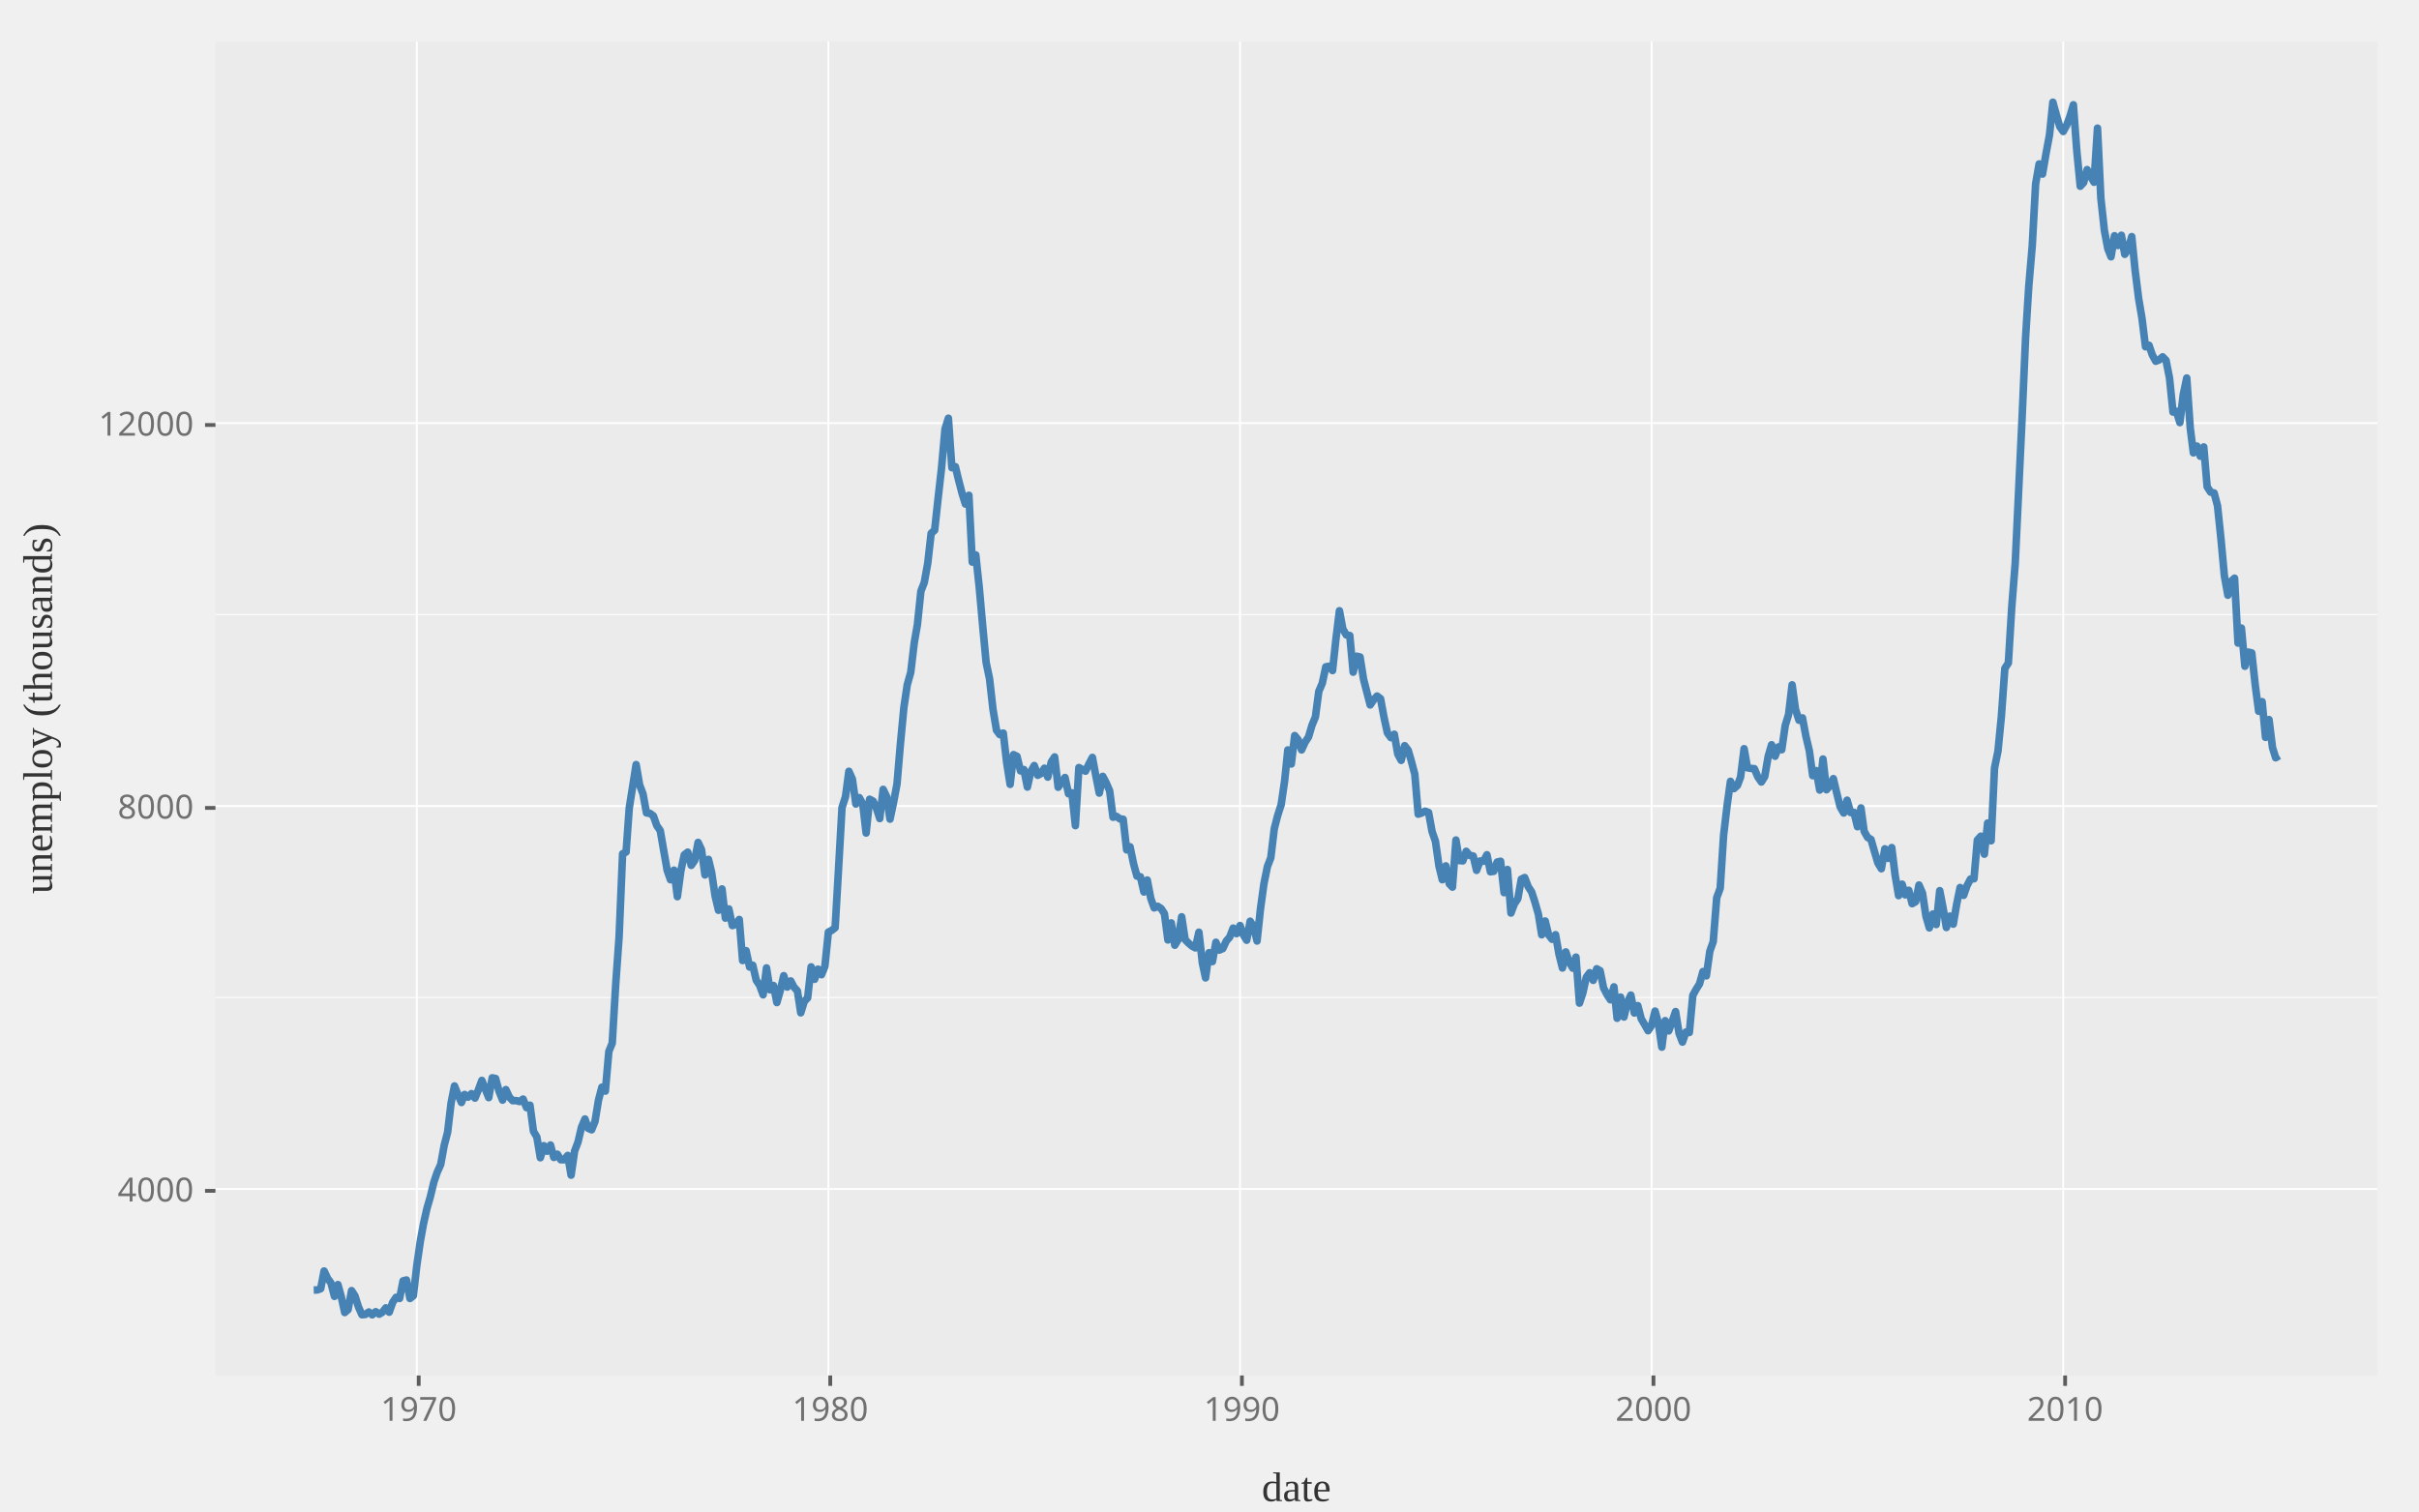
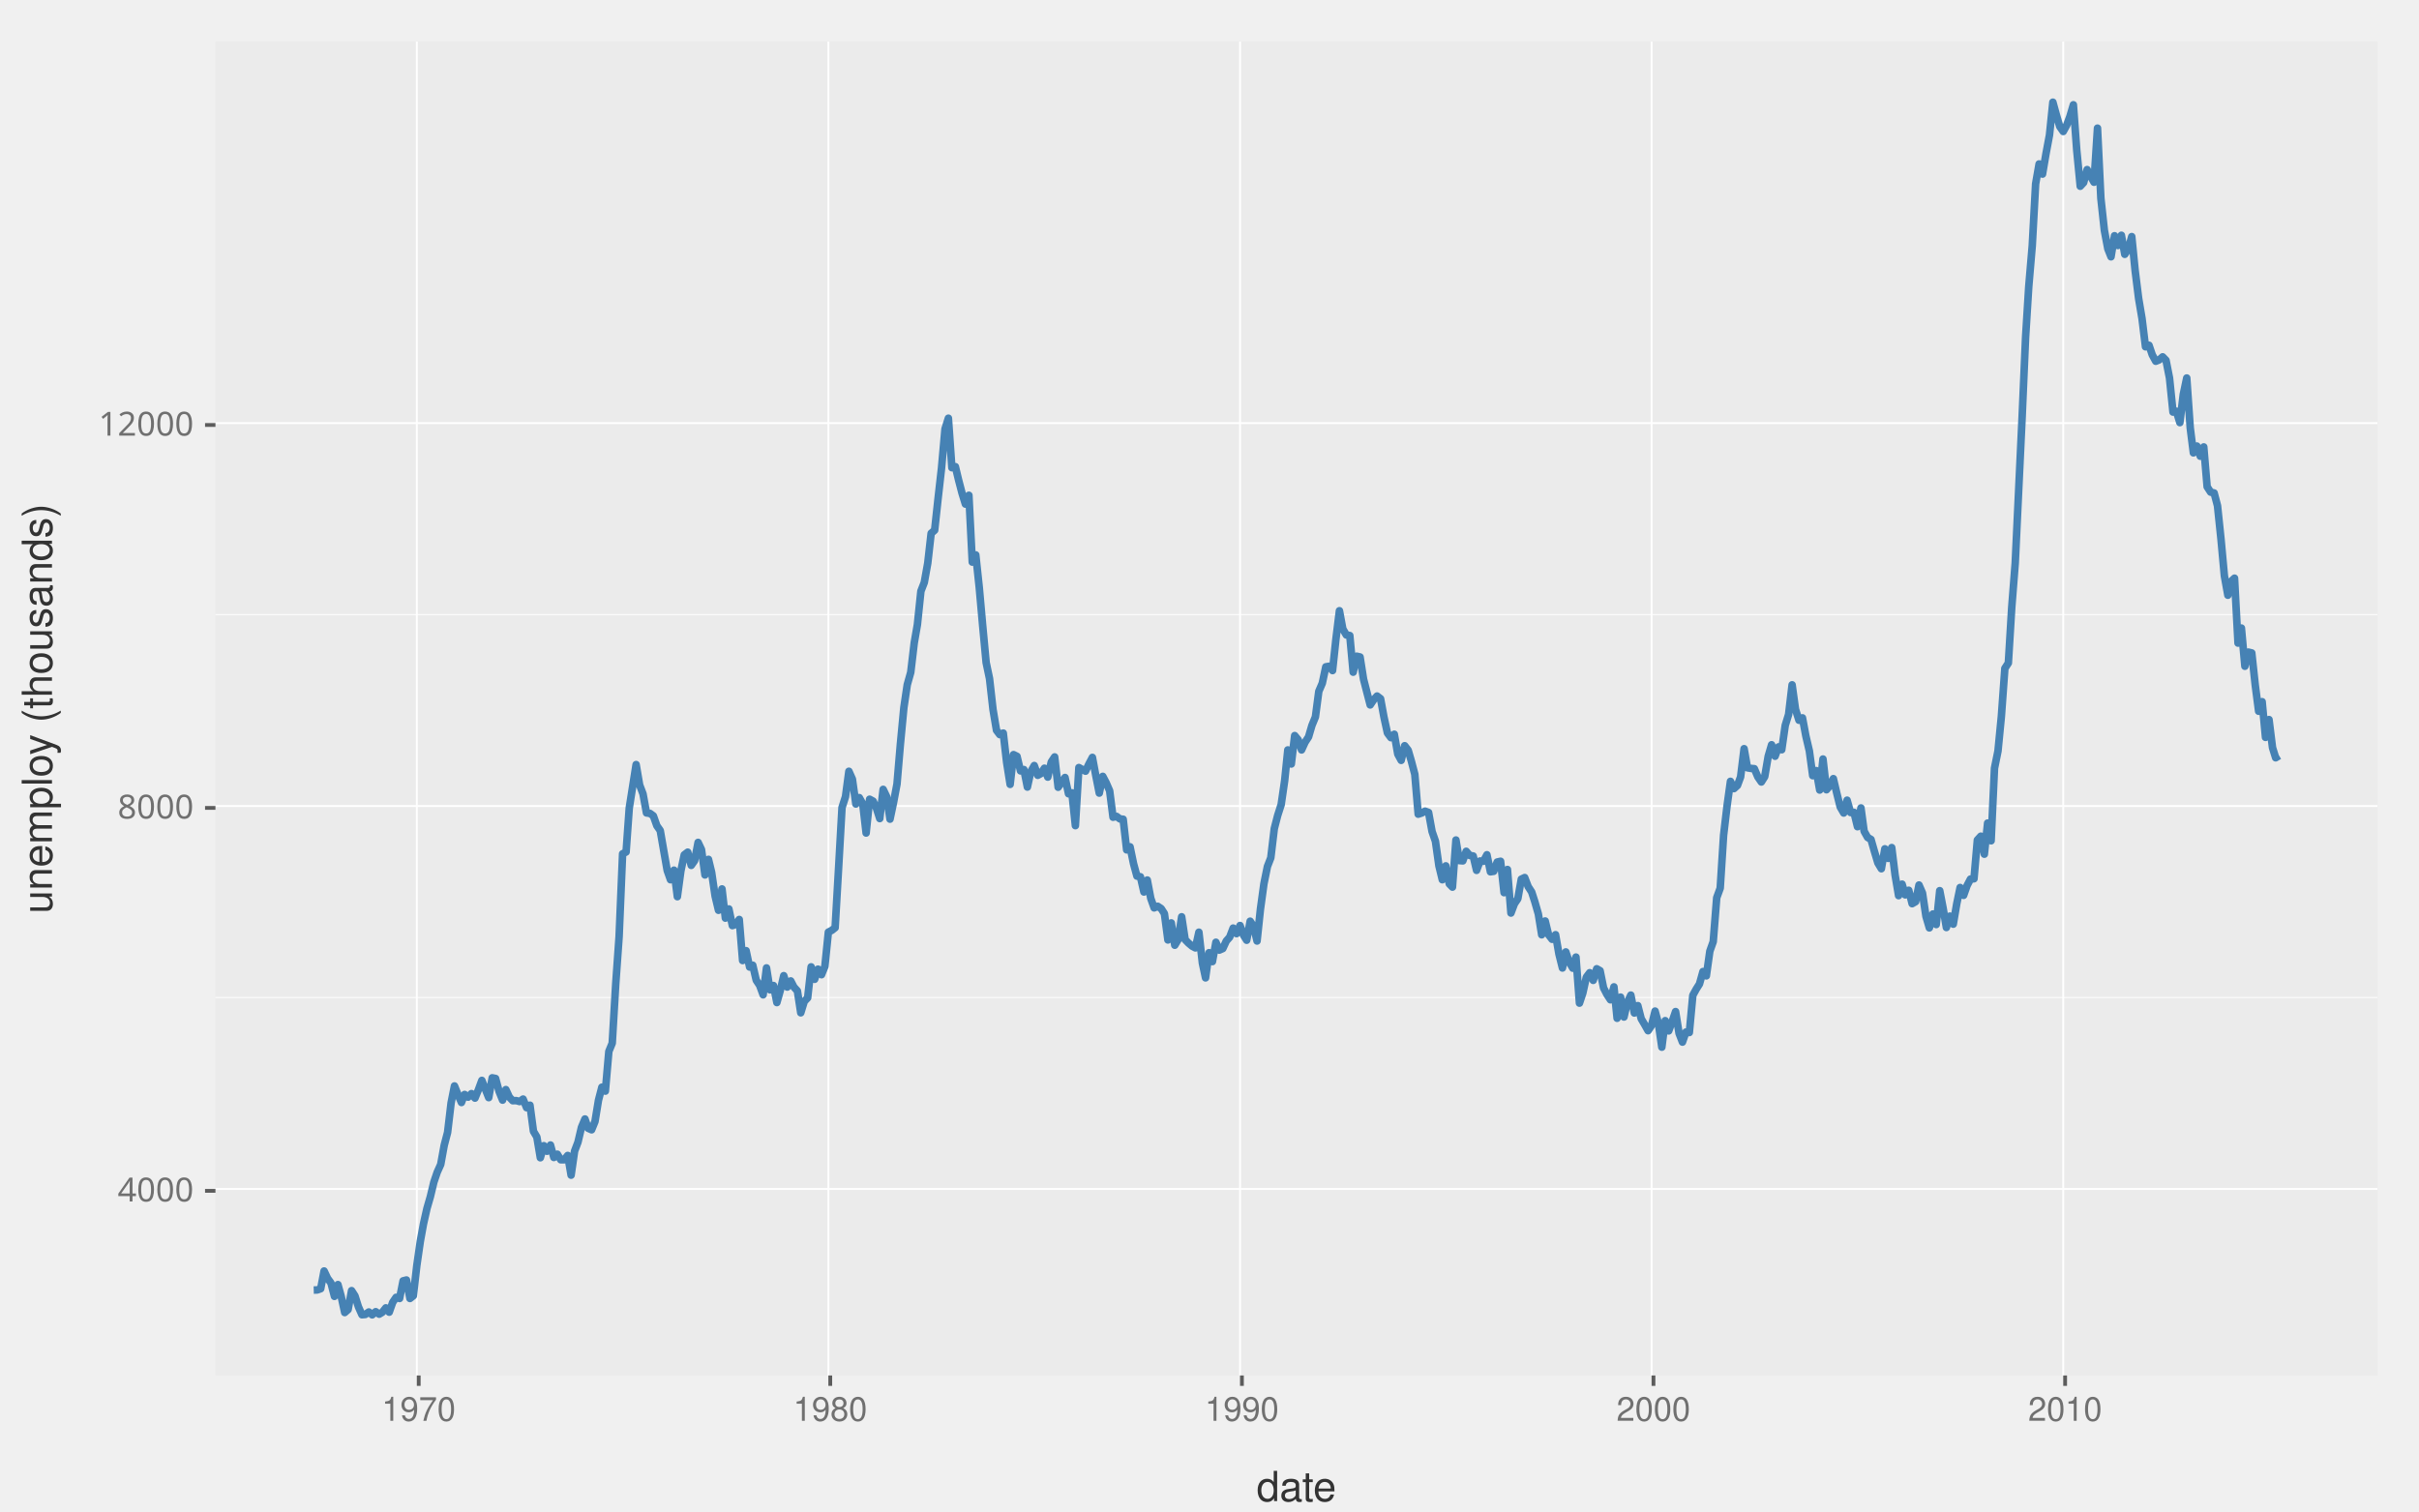
- <svg xmlns="http://www.w3.org/2000/svg" width="640" height="400" class="ggpbi-visual" role="img" aria-label="date vs unemploy (thousands)" style="pointer-events: none; outline: none;" tabindex="0">
+ <svg xmlns="http://www.w3.org/2000/svg" width="640" height="400" class="ggpbi-visual" role="img" aria-label="date vs unemploy (thousands)" style="pointer-events: none; font-family: &quot;Segoe UI&quot;, wf_segoe-ui_normal, helvetica, arial, sans-serif; outline: none;" tabindex="0">
  <defs>
    <clipPath id="ggpbi-clip-panel-7">
      <rect x="0" y="0" width="572" height="353" />
    </clipPath>
  </defs>
  <g transform="translate(57,11)">
    <rect class="ggpbi-panel" width="572" height="353" fill="#EBEBEB" />
    <line class="ggpbi-grid-minor" x1="0" x2="572" y1="252.971" y2="252.971" stroke="#ffffff" stroke-width="0.25" />
    <line class="ggpbi-grid-minor" x1="0" x2="572" y1="151.634" y2="151.634" stroke="#ffffff" stroke-width="0.25" />
    <line class="ggpbi-grid" x1="0" x2="572" y1="303.64" y2="303.64" stroke="#ffffff" stroke-width="0.5" />
    <line class="ggpbi-grid" x1="0" x2="572" y1="202.303" y2="202.303" stroke="#ffffff" stroke-width="0.5" />
    <line class="ggpbi-grid" x1="0" x2="572" y1="100.966" y2="100.966" stroke="#ffffff" stroke-width="0.5" />
    <line class="ggpbi-grid" y1="0" y2="353" x1="53.281" x2="53.281" stroke="#ffffff" stroke-width="0.5" />
    <line class="ggpbi-grid" y1="0" y2="353" x1="162.164" x2="162.164" stroke="#ffffff" stroke-width="0.5" />
    <line class="ggpbi-grid" y1="0" y2="353" x1="271.078" x2="271.078" stroke="#ffffff" stroke-width="0.5" />
    <line class="ggpbi-grid" y1="0" y2="353" x1="379.961" x2="379.961" stroke="#ffffff" stroke-width="0.5" />
    <line class="ggpbi-grid" y1="0" y2="353" x1="488.875" x2="488.875" stroke="#ffffff" stroke-width="0.5" />
    <g class="ggpbi-geom-clip" clip-path="url(#ggpbi-clip-panel-7)">
      <g class="ggpbi-layer-line" role="list" aria-label="Data points">
        <path class="ggpbi-line" d="M26,330.393L26.924,330.368L27.849,330.038L28.743,325.351L29.667,327.302L30.562,328.518L31.486,332.065L32.41,328.949L33.275,332.09L34.199,336.347L35.094,335.561L36.018,330.545L36.912,331.938L37.836,334.852L38.761,336.929L39.655,336.853L40.579,336.195L41.474,336.955L42.398,336.119L43.322,336.777L44.157,336.271L45.081,335.105L45.976,336.245L46.9,333.636L47.795,332.318L48.719,332.622L49.643,327.961L50.538,327.733L51.462,332.622L52.356,331.913L53.281,323.882L54.205,317.498L55.04,312.887L55.964,308.783L56.858,305.692L57.783,301.841L58.677,299.206L59.601,297.154L60.526,292.088L61.42,288.667L62.344,280.89L63.239,276.38L64.163,278.66L65.087,280.763L65.922,278.635L66.846,279.344L67.741,278.407L68.665,279.598L69.559,277.419L70.484,274.911L71.408,277.242L72.302,279.471L73.227,274.227L74.121,274.404L75.045,277.824L75.97,280.13L76.834,277.343L77.759,279.344L78.653,280.282L79.577,280.256L80.472,280.51L81.396,279.851L82.32,282.131L83.215,281.473L84.139,288.389L85.033,289.883L85.958,295.381L86.882,292.189L87.717,293.658L88.641,292.012L89.535,295.305L90.46,294.444L91.354,295.913L92.278,295.913L93.203,294.773L94.097,299.992L95.021,293.608L95.916,291.252L96.84,287.325L97.764,285.121L98.599,287.578L99.523,287.983L100.418,285.779L101.342,280.155L102.236,276.71L103.161,277.748L104.085,267.235L104.979,265.056L105.904,249.425L106.798,236.859L107.722,214.945L108.647,214.463L109.481,202.86L110.406,196.983L111.3,191.333L112.224,196.729L113.119,199.085L114.043,204.127L114.967,204.254L115.862,204.912L116.786,207.522L117.681,208.789L118.605,214.109L119.529,219.378L120.394,221.81L121.318,219.277L122.212,226.294L123.137,219.48L124.031,215.223L124.955,214.514L125.88,218.01L126.774,216.743L127.698,211.93L128.593,213.83L129.517,220.544L130.441,216.414L131.276,219.86L132.2,226.142L133.095,229.892L134.019,224.242L134.913,231.969L135.838,229.537L136.762,233.945L137.656,233.641L138.581,232.324L139.475,243.192L140.399,240.583L141.324,244.915L142.158,244.434L143.083,248.411L143.977,249.754L144.901,252.262L145.796,245.143L146.72,250.945L147.644,249.805L148.539,254.314L149.463,251.021L150.358,247.195L151.282,250.21L152.206,248.589L153.041,250.21L153.965,251.223L154.86,257.025L155.784,254.01L156.678,253.073L157.603,244.865L158.527,248.158L159.421,245.473L160.346,246.942L161.24,244.738L162.164,235.668L163.088,235.187L163.953,234.503L164.877,218.568L165.772,202.708L166.696,199.82L167.591,193.107L168.515,195.184L169.439,201.771L170.333,200.074L171.258,201.72L172.152,209.447L173.076,200.504L174.001,201.011L174.836,202.759L175.76,205.622L176.654,197.895L177.578,199.82L178.473,205.774L179.397,201.391L180.321,196.476L181.216,185.937L182.14,176.234L183.035,170.204L183.959,166.911L184.883,159.108L185.718,154.295L186.642,145.453L187.537,143.147L188.461,138.005L189.355,130.126L190.28,129.315L191.204,120.803L192.098,112.898L193.023,102.537L193.917,99.674L194.841,112.772L195.765,112.493L196.6,115.964L197.525,119.511L198.419,122.399L199.343,120.068L200.238,137.751L201.162,135.851L202.086,144.49L202.981,154.497L203.905,164.327L204.799,168.583L205.724,176.766L206.648,182.264L207.513,183.404L208.437,182.998L209.331,190.751L210.255,196.577L211.15,188.698L212.074,189.154L212.998,193.005L213.893,192.651L214.817,197.287L215.712,193.233L216.636,191.587L217.56,194.171L218.395,193.715L219.319,192.296L220.214,194.652L221.138,190.649L222.032,189.306L222.957,197.337L223.881,196.02L224.775,194.753L225.7,199.06L226.594,198.807L227.518,207.496L228.443,192.119L229.277,192.6L230.202,193.081L231.096,191.181L232.02,189.433L232.915,194.221L233.839,198.883L234.763,194.449L235.658,196.147L236.582,198.275L237.476,205.267L238.401,205.039L239.325,205.723L240.16,205.799L241.084,213.906L241.978,213.095L242.903,217.554L243.797,220.848L244.721,221.025L245.646,225.053L246.54,221.886L247.464,226.751L248.359,229.259L249.283,228.828L250.207,229.436L251.072,230.779L251.996,237.746L252.891,233.236L253.815,239.139L254.709,237.644L255.634,231.615L256.558,237.67L257.452,238.582L258.377,239.367L259.271,239.848L260.195,235.694L261.12,243.876L261.954,247.778L262.879,241.115L263.773,243.471L264.697,238.354L265.592,240.431L266.516,240.026L267.44,238.024L268.335,237.011L269.259,234.604L270.153,236.074L271.078,233.92L272.002,236.479L272.837,237.822L273.761,232.78L274.655,234.173L275.58,238.024L276.474,229.613L277.398,222.874L278.323,218.314L279.217,216.009L280.141,208.282L281.036,204.811L281.96,201.923L282.884,195.589L283.719,187.457L284.643,191.181L285.538,183.657L286.462,184.772L287.357,187.457L288.281,185.43L289.205,184.012L290.1,180.971L291.024,178.717L291.918,171.953L292.842,169.799L293.767,165.467L294.631,165.315L295.556,166.455L296.45,158.12L297.374,150.621L298.269,155.435L299.193,157.031L300.117,157.183L301.012,166.886L301.936,162.655L302.83,162.858L303.755,168.735L304.679,172.333L305.514,175.55L306.438,174.182L307.332,173.194L308.257,173.903L309.151,178.742L310.075,182.973L311,184.214L311.894,183.302L312.818,188.572L313.713,190.219L314.637,186.342L315.561,187.533L316.396,190.396L317.32,193.917L318.215,204.456L319.139,204.152L320.034,203.671L320.958,204L321.882,209.042L322.777,211.626L323.701,218.137L324.595,221.81L325.52,218.137L326.444,222.9L327.279,223.761L328.203,211.297L329.097,216.743L330.022,216.819L330.916,214.286L331.84,215.375L332.765,215.527L333.659,219.328L334.583,216.845L335.478,216.921L336.402,215.198L337.326,219.708L338.191,219.581L339.115,217.123L340.01,216.921L340.934,225.23L341.828,219.1L342.752,230.627L343.677,228.169L344.571,226.852L345.495,221.658L346.39,221.228L347.314,223.634L348.238,225.053L349.073,227.637L349.997,230.855L350.892,236.378L351.816,232.729L352.711,236.378L353.635,237.568L354.559,236.352L355.454,241.47L356.378,245.169L357.272,240.912L358.197,243.648L359.121,245.219L359.956,242.28L360.88,254.466L361.774,251.781L362.699,247.601L363.593,246.41L364.517,248.437L365.442,245.371L366.336,245.878L367.26,250.438L368.155,252.161L369.079,253.579L370.003,250.159L370.838,258.469L371.762,252.87L372.657,258.14L373.581,254.213L374.475,252.338L375.4,257.076L376.324,255.125L377.218,258.596L378.143,260.166L379.037,261.762L379.961,260.369L380.886,256.569L381.75,259.736L382.675,266.12L383.569,259.102L384.493,261.813L385.388,259.381L386.312,256.696L387.236,262.472L388.131,264.777L389.055,262.117L389.949,262.244L390.874,252.389L391.798,250.717L392.633,249.399L393.557,246.106L394.451,247.246L395.376,240.71L396.27,238.202L397.194,226.573L398.119,224.04L399.013,210.055L399.937,202.227L400.832,195.767L401.756,197.692L402.68,196.856L403.515,194.601L404.439,187.128L405.334,192.195L406.258,192.347L407.152,192.423L408.077,194.601L409.001,195.944L409.895,194.525L410.82,189.129L411.714,186.089L412.638,189.129L413.563,186.646L414.397,187.406L415.322,180.971L416.216,178.058L417.14,170.23L418.035,176.69L418.959,179.603L419.883,178.97L420.778,183.758L421.702,187.71L422.597,194.272L423.521,192.929L424.445,198.072L425.31,189.864L426.234,197.996L427.128,196.932L428.053,195.057L428.947,198.857L429.871,202.556L430.796,204.152L431.69,200.758L432.614,204.026L433.509,203.975L434.433,207.775L435.357,202.81L436.192,208.966L437.116,210.613L438.011,211.145L438.935,214.362L439.829,217.351L440.754,218.897L441.678,213.627L442.572,216.161L443.497,213.298L444.391,220.569L445.315,226.016L446.24,222.976L447.074,225.813L447.999,224.597L448.893,228.144L449.817,227.612L450.712,223.204L451.636,225.332L452.56,231.513L453.455,234.553L454.379,230.88L455.274,233.667L456.198,224.698L457.122,229.487L457.957,234.452L458.881,231.437L459.776,233.565L460.7,228.169L461.594,223.862L462.519,225.94L463.443,223.33L464.337,221.633L465.262,221.557L466.156,211.297L467.08,210.283L468.004,215.046L468.869,206.812L469.793,211.499L470.688,192.296L471.612,187.736L472.507,178.565L473.431,165.872L474.355,164.454L475.249,149.76L476.174,138.005L477.068,119.055L477.992,99.497L478.917,78.216L479.752,64.839L480.676,54.022L481.57,37.656L482.494,32.386L483.389,35.071L484.313,29.675L485.237,24.735L486.132,16.045L487.056,19.415L487.951,22.48L488.875,23.798L489.799,22.1L490.634,19.846L491.558,16.729L492.453,28.789L493.377,38.289L494.271,37.326L495.196,33.881L496.12,35.629L497.014,37.225L497.939,22.911L498.833,41.481L499.757,49.968L500.681,54.858L501.516,56.96L502.441,51.387L503.335,53.971L504.259,51.26L505.154,56.302L506.078,54.908L507.002,51.615L507.897,60.583L508.821,67.981L509.715,73.276L510.64,80.774L511.564,80.369L512.429,82.903L513.353,84.6L514.247,84.245L515.171,83.435L516.066,84.347L516.99,89.033L517.914,98.052L518.809,97.824L519.733,100.839L520.628,93.416L521.552,89.033L522.476,102.233L523.311,108.845L524.235,107.046L525.13,109.732L526.054,107.274L526.948,117.813L527.873,119.232L528.797,119.46L529.691,122.855L530.616,131.696L531.51,141.399L532.434,146.517L533.359,142.793L534.193,142.007L535.118,159.184L536.012,155.207L536.936,165.315L537.831,161.565L538.755,161.793L539.679,170.331L540.574,177.222L541.498,174.689L542.392,184.138L543.317,179.426L544.241,186.849L545.076,189.534L546,188.977" fill="none" stroke="#4682B4" stroke-width="2" stroke-linecap="butt" stroke-linejoin="round" opacity="1" />
      </g>
    </g>
-     <g class="ggpbi-axis-x" transform="translate(0,353)" fill="none" font-size="10" font-family="sans-serif" text-anchor="middle">
+     <g class="ggpbi-axis-x" transform="translate(0,353)" fill="none" font-size="10" font-family="'Segoe UI', wf_segoe-ui_normal, helvetica, arial, sans-serif" text-anchor="middle">
      <path class="domain" stroke="currentColor" d="M0.5,0.5H572.5" style="display: none;" />
      <g class="tick" opacity="1" transform="translate(53.78055,0)">
        <line stroke="currentColor" y2="2.75" style="stroke: rgb(92, 92, 92);" />
        <text fill="currentColor" y="5.75" dy="0.71em" style="font-size: 8.8px; fill: rgb(112, 112, 112);">1970</text>
      </g>
      <g class="tick" opacity="1" transform="translate(162.6642,0)">
        <line stroke="currentColor" y2="2.75" style="stroke: rgb(92, 92, 92);" />
        <text fill="currentColor" y="5.75" dy="0.71em" style="font-size: 8.8px; fill: rgb(112, 112, 112);">1980</text>
      </g>
      <g class="tick" opacity="1" transform="translate(271.5777,0)">
        <line stroke="currentColor" y2="2.75" style="stroke: rgb(92, 92, 92);" />
        <text fill="currentColor" y="5.75" dy="0.71em" style="font-size: 8.8px; fill: rgb(112, 112, 112);">1990</text>
      </g>
      <g class="tick" opacity="1" transform="translate(380.4614,0)">
        <line stroke="currentColor" y2="2.75" style="stroke: rgb(92, 92, 92);" />
        <text fill="currentColor" y="5.75" dy="0.71em" style="font-size: 8.8px; fill: rgb(112, 112, 112);">2000</text>
      </g>
      <g class="tick" opacity="1" transform="translate(489.3748,0)">
        <line stroke="currentColor" y2="2.75" style="stroke: rgb(92, 92, 92);" />
        <text fill="currentColor" y="5.75" dy="0.71em" style="font-size: 8.8px; fill: rgb(112, 112, 112);">2010</text>
      </g>
    </g>
-     <g class="ggpbi-axis-y" fill="none" font-size="10" font-family="sans-serif" text-anchor="end">
+     <g class="ggpbi-axis-y" font-family="sans-serif" fill="none" font-size="10" text-anchor="end">
      <path class="domain" stroke="currentColor" d="M0.5,353.5V0.5" style="display: none;" />
      <g class="tick" opacity="1" transform="translate(0,304.14)">
        <line stroke="currentColor" x2="-2.75" style="stroke: rgb(92, 92, 92);" />
        <text fill="currentColor" x="-5.75" dy="0.32em" style="font-size: 8.8px; fill: rgb(112, 112, 112);">4000</text>
      </g>
      <g class="tick" opacity="1" transform="translate(0,202.8029)">
        <line stroke="currentColor" x2="-2.75" style="stroke: rgb(92, 92, 92);" />
        <text fill="currentColor" x="-5.75" dy="0.32em" style="font-size: 8.8px; fill: rgb(112, 112, 112);">8000</text>
      </g>
      <g class="tick" opacity="1" transform="translate(0,101.4659)">
        <line stroke="currentColor" x2="-2.75" style="stroke: rgb(92, 92, 92);" />
        <text fill="currentColor" x="-5.75" dy="0.32em" style="font-size: 8.8px; fill: rgb(112, 112, 112);">12000</text>
      </g>
    </g>
    <text class="ggpbi-axis-label-x" x="286" y="386.25" text-anchor="middle" font-size="11px" fill="#333333">date</text>
-     <text class="ggpbi-axis-label-y" transform="rotate(-90)" x="-176.5" y="-43.25" text-anchor="middle" font-size="11px" fill="#333333">unemploy (thousands)</text>
+     <text class="ggpbi-axis-label-y" text-anchor="middle" font-size="11px" fill="#333333" transform="rotate(-90)" x="-176.5" y="-43.25">unemploy (thousands)</text>
  </g>
</svg>
